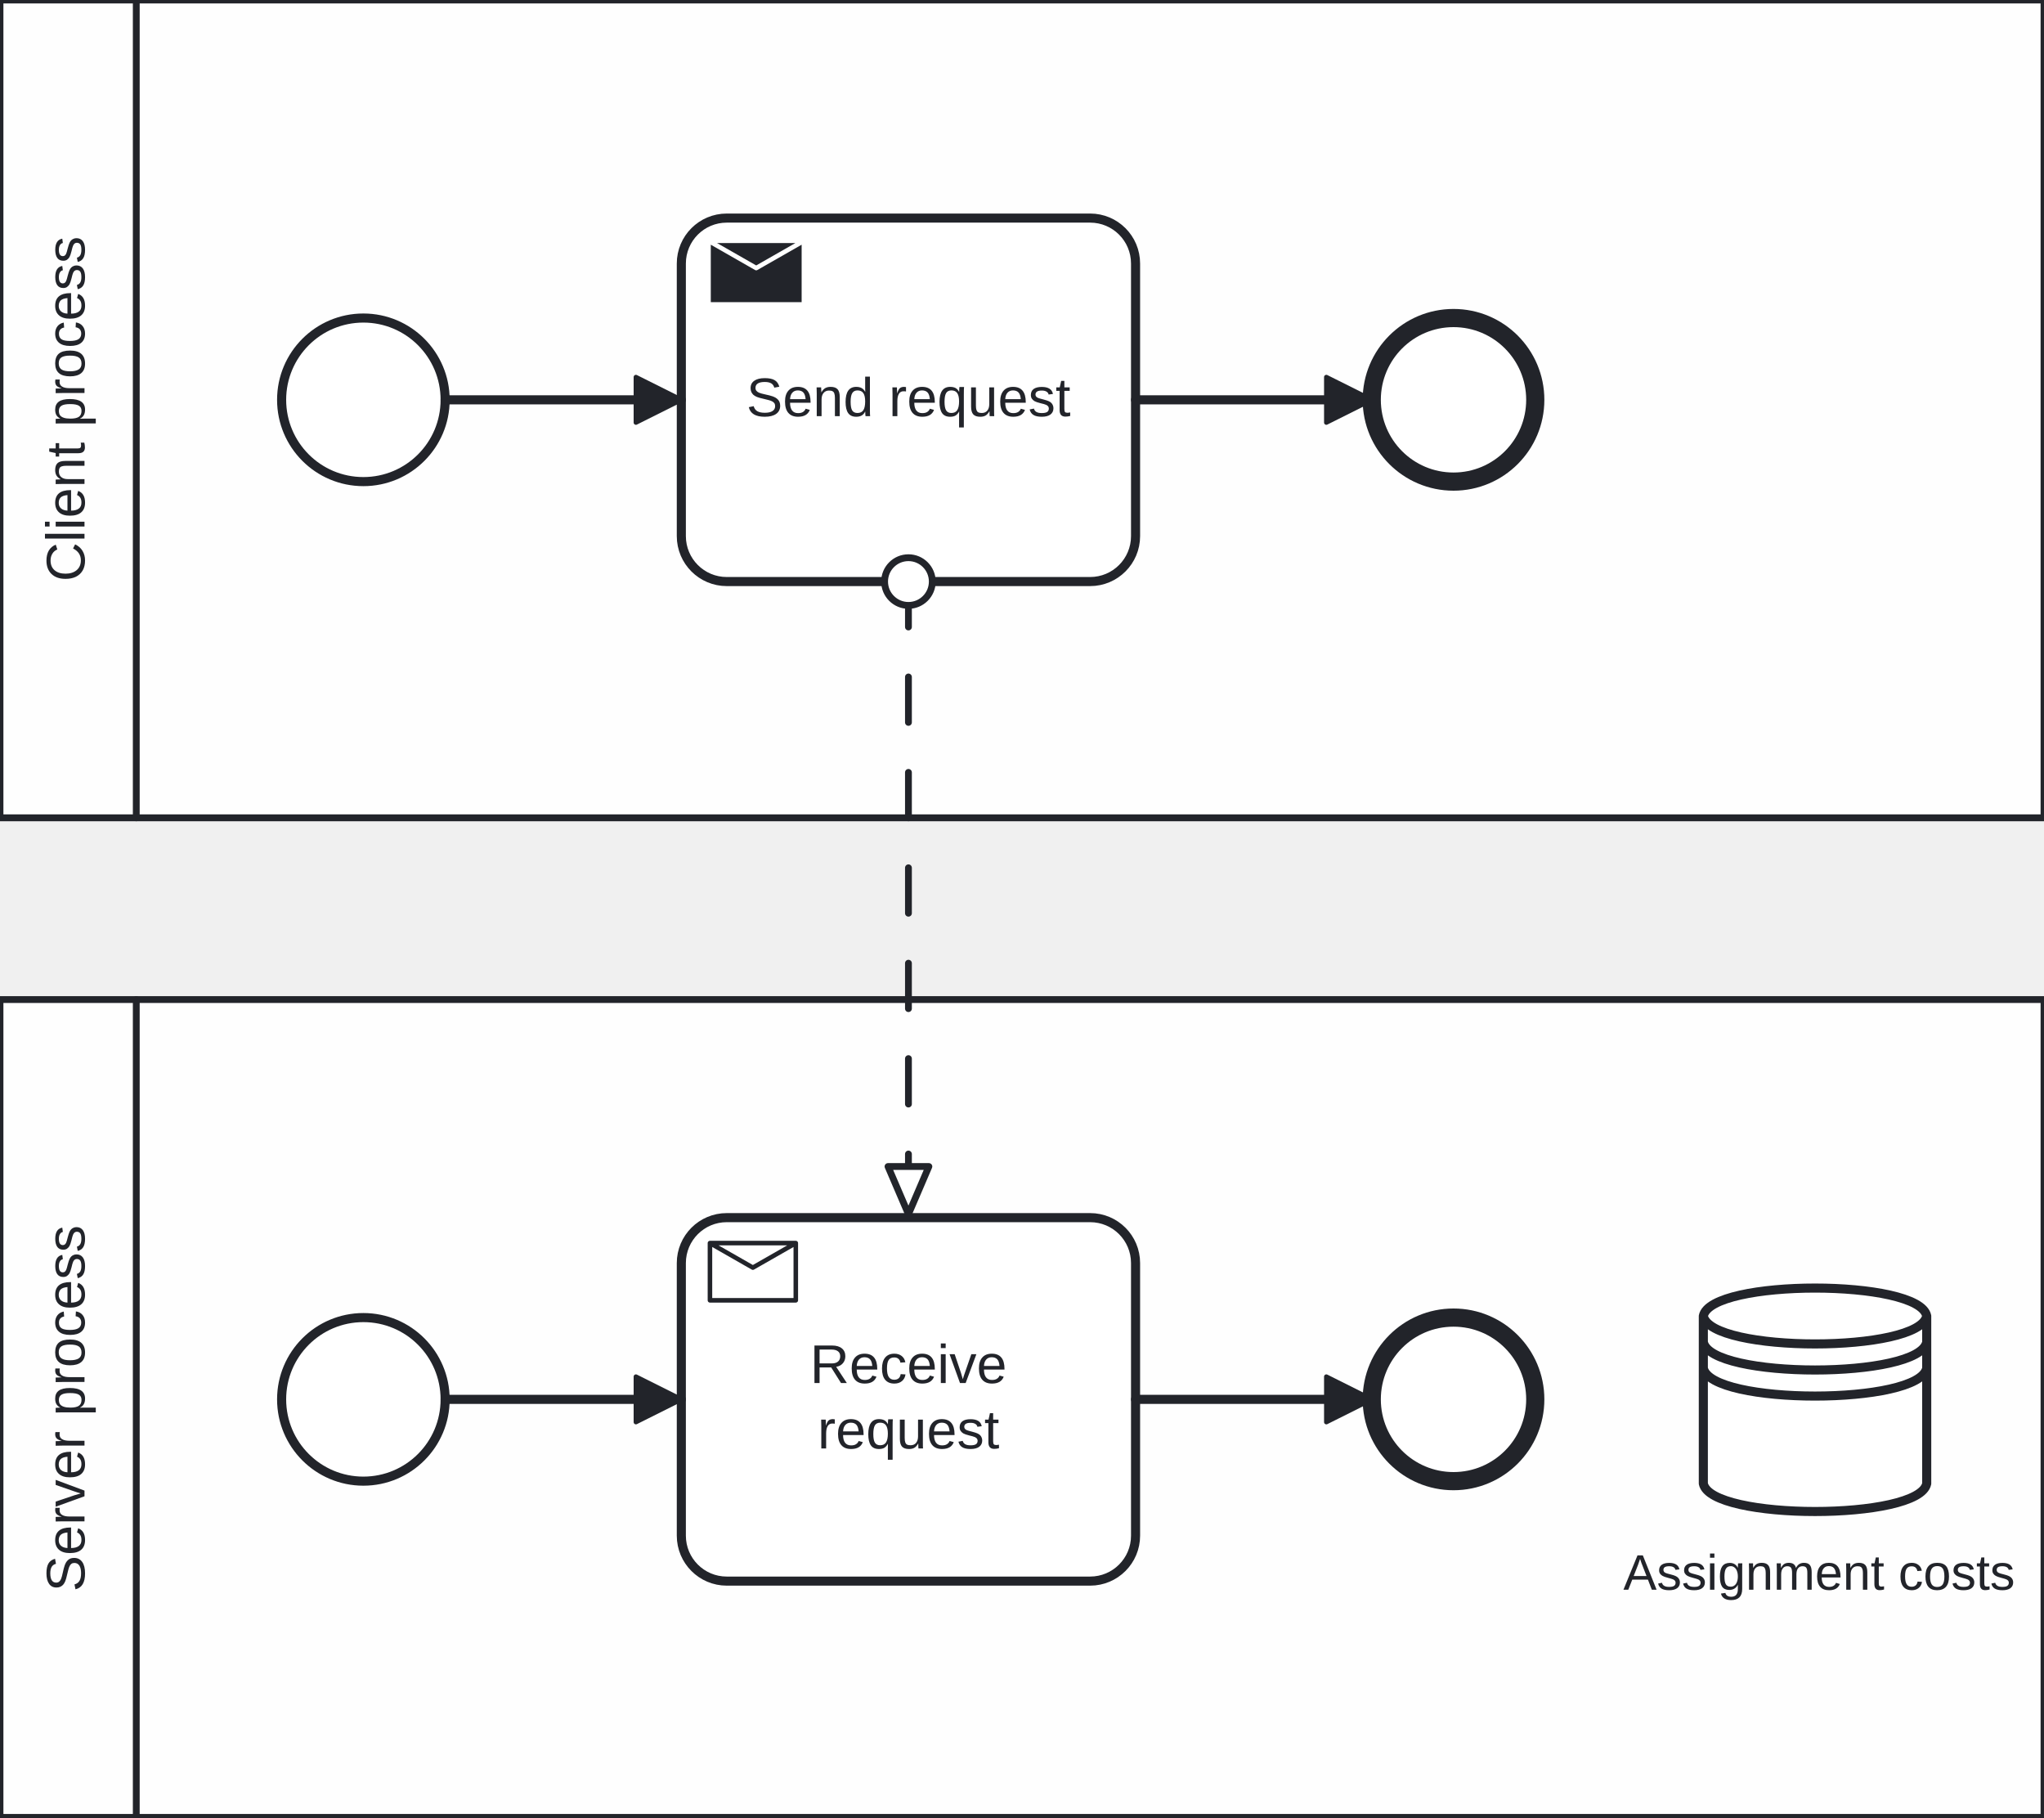
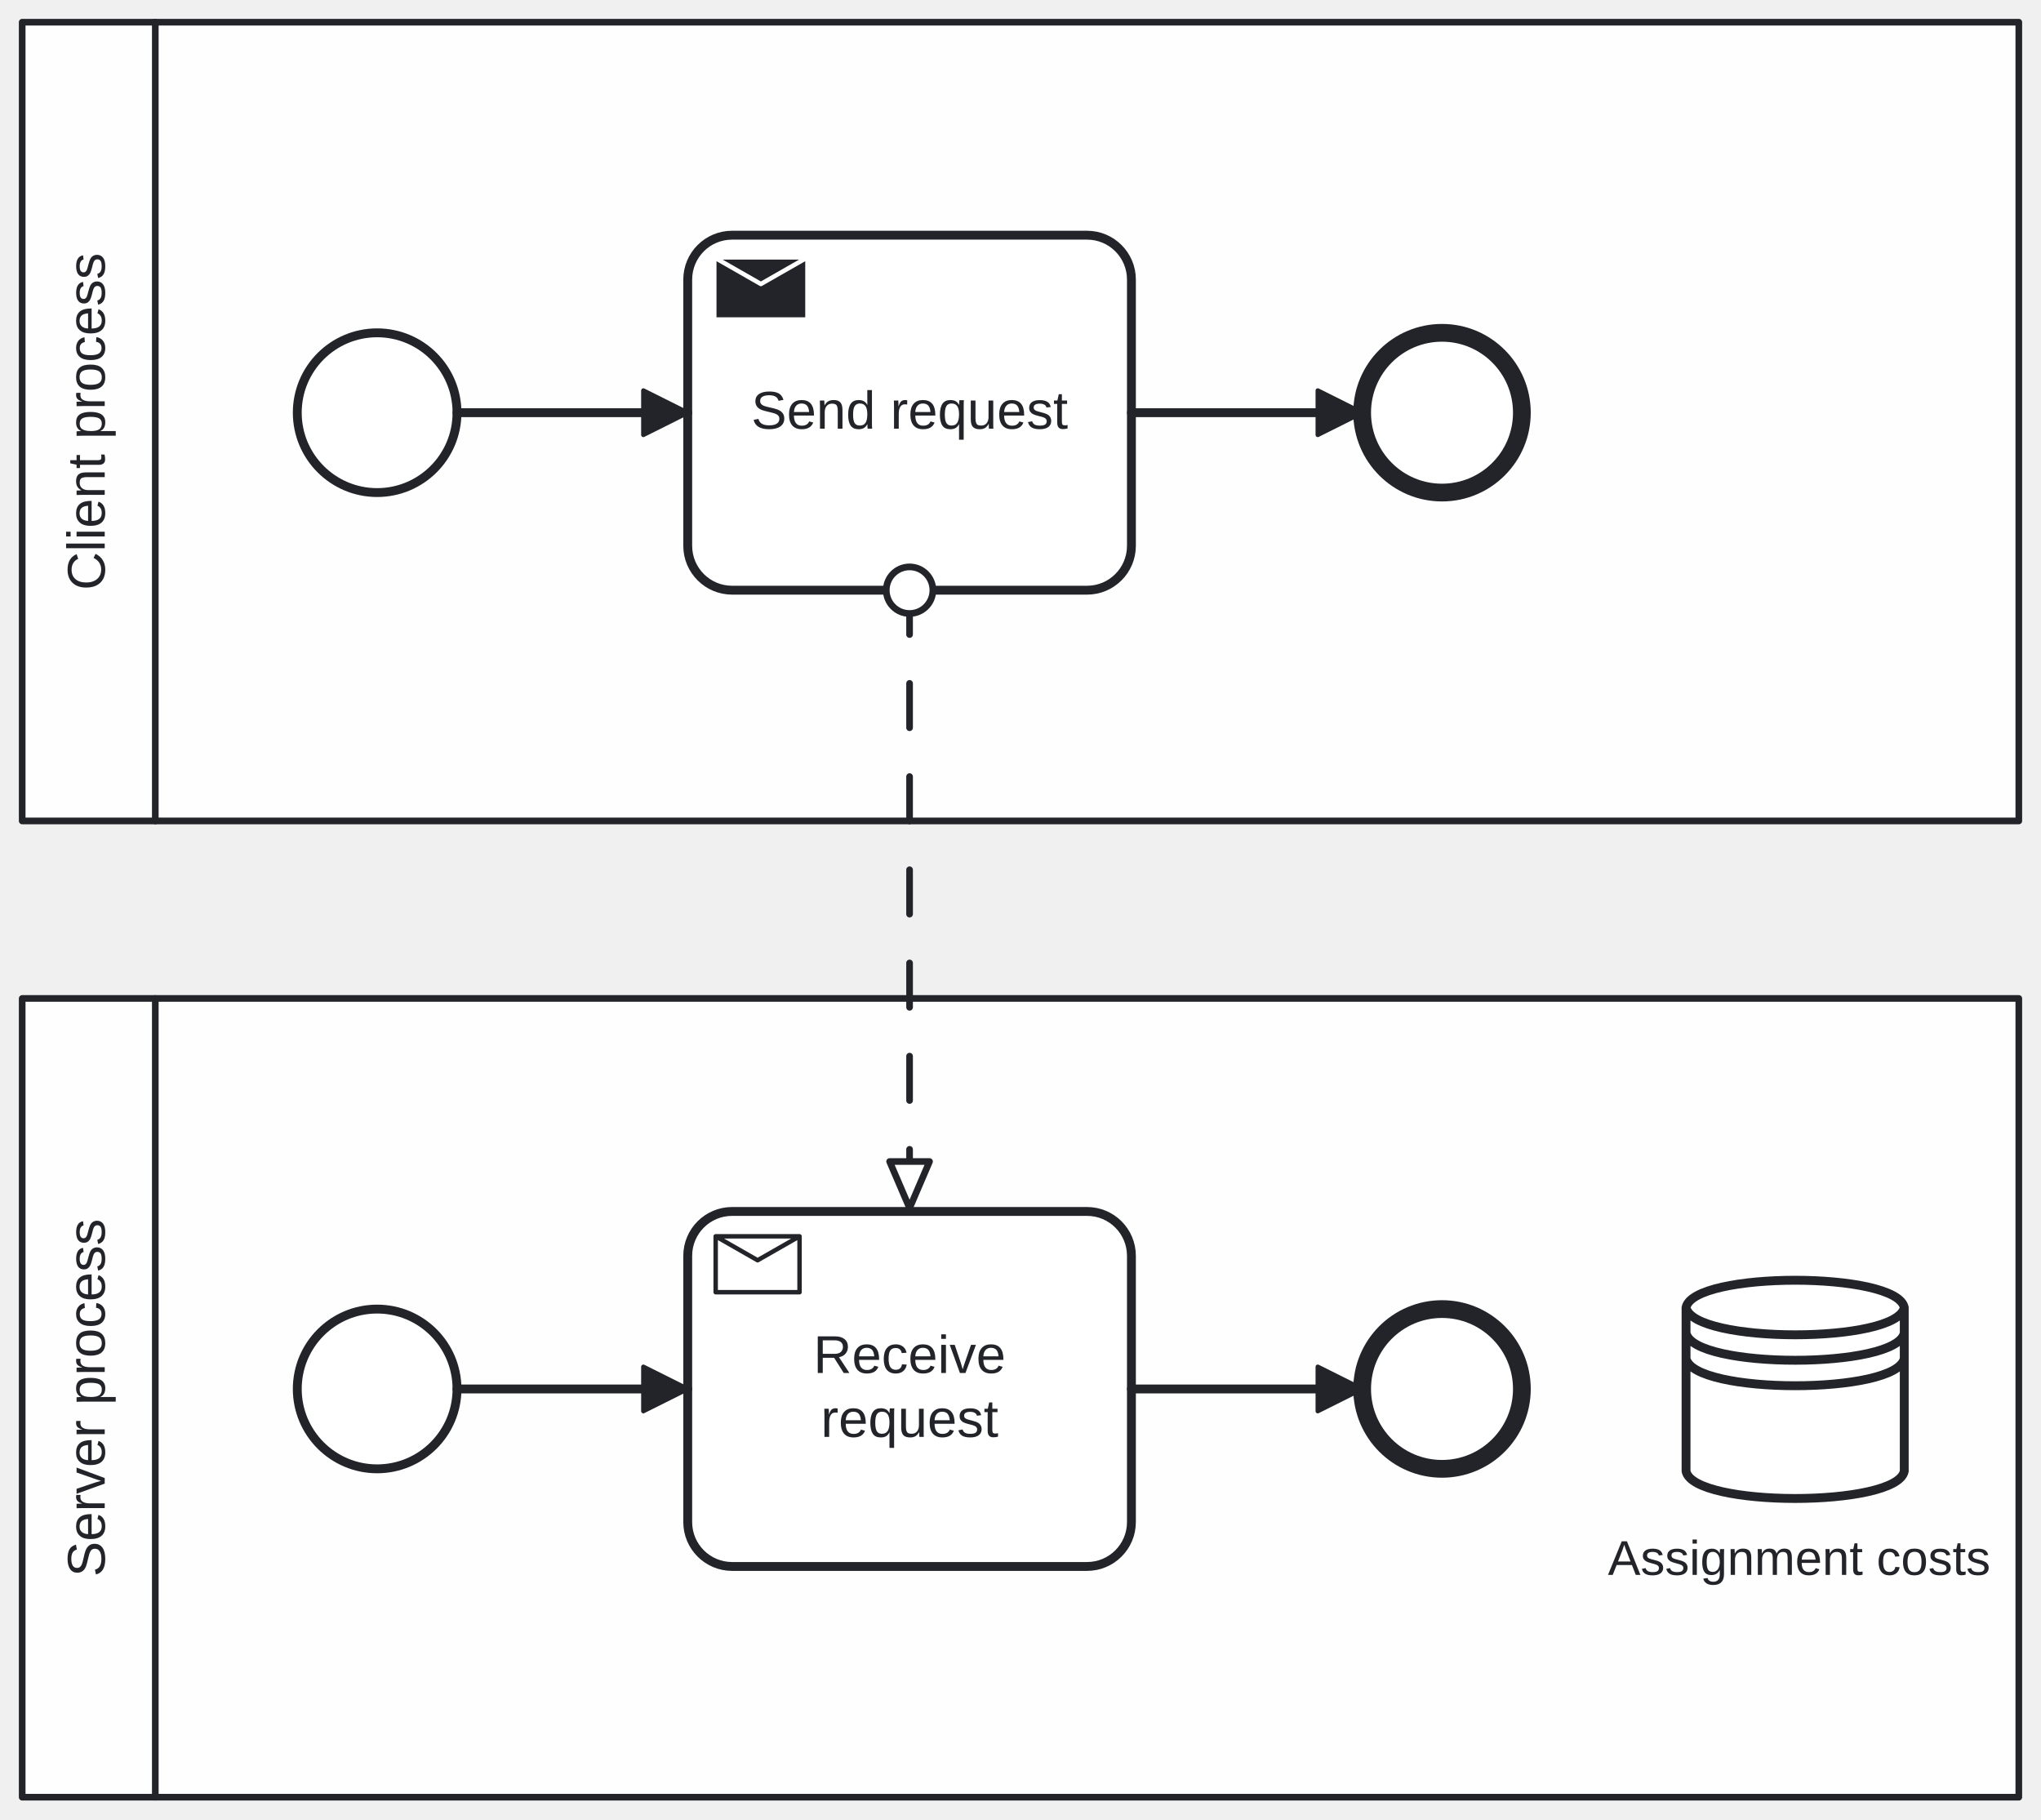
- <svg xmlns="http://www.w3.org/2000/svg" width="450" height="400" viewBox="350 170 450 400" version="1.1">
+ <svg xmlns="http://www.w3.org/2000/svg" width="460" height="410" viewBox="345 165 460 410" version="1.1">
  <g class="djs-group">
    <g class="djs-element djs-shape" data-element-id="Participant_1" style="display: block;" transform="matrix(1 0 0 1 350 170)">
      <g class="djs-visual">
        <rect x="0" y="0" width="450" height="180" rx="0" ry="0" style="stroke-linecap: round; stroke-linejoin: round; stroke: rgb(34, 36, 42); stroke-width: 1.5px; fill: white; fill-opacity: 0.95;" />
        <path style="fill: none; stroke-linecap: round; stroke-linejoin: round; stroke: rgb(34, 36, 42); stroke-width: 1.5px;" d="M30,0L30,180" />
        <text lineHeight="1.2" class="djs-label" style="font-family: Arial, sans-serif; font-size: 12px; font-weight: normal; fill: rgb(34, 36, 42);" transform="matrix(-1.83697e-16 -1 1 -1.83697e-16 0 180)">
          <tspan x="51.984" y="18.6">Client process</tspan>
        </text>
      </g>
      <rect class="djs-hit djs-hit-no-move" x="0" y="0" width="450" height="180" style="fill: none; stroke-opacity: 0; stroke: white; stroke-width: 15px;" />
      <rect class="djs-hit djs-hit-click-stroke" x="0" y="0" width="450" height="180" style="fill: none; stroke-opacity: 0; stroke: white; stroke-width: 15px;" />
      <rect class="djs-hit djs-hit-all" x="0" y="0" width="30" height="180" style="fill: none; stroke-opacity: 0; stroke: white; stroke-width: 15px;" />
    </g>
    <g class="djs-children">
      <g class="djs-group">
        <g class="djs-element djs-shape" data-element-id="StartEventClient" style="display: block;" transform="matrix(1 0 0 1 412 240)">
          <g class="djs-visual">
            <circle cx="18" cy="18" r="18" style="stroke-linecap: round; stroke-linejoin: round; stroke: rgb(34, 36, 42); stroke-width: 2px; fill: white; fill-opacity: 0.95;" />
          </g>
          <rect class="djs-hit djs-hit-all" x="0" y="0" width="36" height="36" style="fill: none; stroke-opacity: 0; stroke: white; stroke-width: 15px;" />
        </g>
      </g>
      <g class="djs-group">
        <g class="djs-element djs-shape" data-element-id="SendRequestTask" style="display: block;" transform="matrix(1 0 0 1 500 218)">
          <g class="djs-visual">
            <rect x="0" y="0" width="100" height="80" rx="10" ry="10" style="stroke-linecap: round; stroke-linejoin: round; stroke: rgb(34, 36, 42); stroke-width: 2px; fill: white; fill-opacity: 0.95;" />
            <text lineHeight="1.2" class="djs-label" style="font-family: Arial, sans-serif; font-size: 12px; font-weight: normal; fill: rgb(34, 36, 42);">
              <tspan x="14.308" y="43.6">Send request</tspan>
            </text>
            <path d="m 5.985,4.998 l 0,14 l 21,0 l 0,-14 z l 10.5,6 l 10.5,-6" style="fill: rgb(34, 36, 42); stroke-linecap: round; stroke-linejoin: round; stroke: white; stroke-width: 1px;" />
          </g>
          <rect class="djs-hit djs-hit-all" x="0" y="0" width="100" height="80" style="fill: none; stroke-opacity: 0; stroke: white; stroke-width: 15px;" />
        </g>
      </g>
      <g class="djs-group">
        <g class="djs-element djs-shape" data-element-id="EndEventClient" style="display: block;" transform="matrix(1 0 0 1 652 240)">
          <g class="djs-visual">
            <circle cx="18" cy="18" r="18" style="stroke-linecap: round; stroke-linejoin: round; stroke: rgb(34, 36, 42); stroke-width: 4px; fill: white; fill-opacity: 0.95;" />
          </g>
          <rect class="djs-hit djs-hit-all" x="0" y="0" width="36" height="36" style="fill: none; stroke-opacity: 0; stroke: white; stroke-width: 15px;" />
        </g>
      </g>
      <g class="djs-group">
        <g class="djs-element djs-connection" data-element-id="Flow_0v1jo6i" style="display: block;">
          <g class="djs-visual">
            <defs>
-               <marker id="marker-3qsk8u3wyq31b03n6zbpdkx6e" viewBox="0 0 20 20" refX="11" refY="10" markerWidth="10" markerHeight="10" orient="auto">
+               <marker id="marker-e5yvuruej8v2ijet50qwpq6sr" viewBox="0 0 20 20" refX="11" refY="10" markerWidth="10" markerHeight="10" orient="auto">
                <path d="M 1 5 L 11 10 L 1 15 Z" style="stroke-linecap: round; stroke-linejoin: round; stroke: rgb(34, 36, 42); stroke-width: 1px; fill: rgb(34, 36, 42);" />
              </marker>
            </defs>
-             <path data-corner-radius="5" style="fill: none; stroke-linecap: round; stroke-linejoin: round; stroke: rgb(34, 36, 42); stroke-width: 2px; marker-end: url('#marker-3qsk8u3wyq31b03n6zbpdkx6e');" d="M448,258L500,258" />
+             <path data-corner-radius="5" style="fill: none; stroke-linecap: round; stroke-linejoin: round; stroke: rgb(34, 36, 42); stroke-width: 2px; marker-end: url('#marker-e5yvuruej8v2ijet50qwpq6sr');" d="M448,258L500,258" />
          </g>
          <path d="M448,258L500,258" class="djs-hit djs-hit-stroke" style="fill: none; stroke-opacity: 0; stroke: white; stroke-width: 15px;" />
        </g>
      </g>
      <g class="djs-group">
        <g class="djs-element djs-connection" data-element-id="Flow_042bx1h" style="display: block;">
          <g class="djs-visual">
            <defs>
-               <marker id="marker-cyz3l5nx4gf52b1pqvizyyikc" viewBox="0 0 20 20" refX="11" refY="10" markerWidth="10" markerHeight="10" orient="auto">
+               <marker id="marker-d27z4mihp8ooij2jpvya699ch" viewBox="0 0 20 20" refX="11" refY="10" markerWidth="10" markerHeight="10" orient="auto">
                <path d="M 1 5 L 11 10 L 1 15 Z" style="stroke-linecap: round; stroke-linejoin: round; stroke: rgb(34, 36, 42); stroke-width: 1px; fill: rgb(34, 36, 42);" />
              </marker>
            </defs>
-             <path data-corner-radius="5" style="fill: none; stroke-linecap: round; stroke-linejoin: round; stroke: rgb(34, 36, 42); stroke-width: 2px; marker-end: url('#marker-cyz3l5nx4gf52b1pqvizyyikc');" d="M600,258L652,258" />
+             <path data-corner-radius="5" style="fill: none; stroke-linecap: round; stroke-linejoin: round; stroke: rgb(34, 36, 42); stroke-width: 2px; marker-end: url('#marker-d27z4mihp8ooij2jpvya699ch');" d="M600,258L652,258" />
          </g>
          <path d="M600,258L652,258" class="djs-hit djs-hit-stroke" style="fill: none; stroke-opacity: 0; stroke: white; stroke-width: 15px;" />
        </g>
      </g>
    </g>
  </g>
  <g class="djs-group">
    <g class="djs-element djs-shape" data-element-id="Participant_2" style="display: block;" transform="matrix(1 0 0 1 350 390)">
      <g class="djs-visual">
        <rect x="0" y="0" width="450" height="180" rx="0" ry="0" style="stroke-linecap: round; stroke-linejoin: round; stroke: rgb(34, 36, 42); stroke-width: 1.5px; fill: white; fill-opacity: 0.95;" />
        <path style="fill: none; stroke-linecap: round; stroke-linejoin: round; stroke: rgb(34, 36, 42); stroke-width: 1.5px;" d="M30,0L30,180" />
        <text lineHeight="1.2" class="djs-label" style="font-family: Arial, sans-serif; font-size: 12px; font-weight: normal; fill: rgb(34, 36, 42);" transform="matrix(-1.83697e-16 -1 1 -1.83697e-16 0 180)">
          <tspan x="49.652" y="18.6">Server process</tspan>
        </text>
      </g>
      <rect class="djs-hit djs-hit-no-move" x="0" y="0" width="450" height="180" style="fill: none; stroke-opacity: 0; stroke: white; stroke-width: 15px;" />
      <rect class="djs-hit djs-hit-click-stroke" x="0" y="0" width="450" height="180" style="fill: none; stroke-opacity: 0; stroke: white; stroke-width: 15px;" />
      <rect class="djs-hit djs-hit-all" x="0" y="0" width="30" height="180" style="fill: none; stroke-opacity: 0; stroke: white; stroke-width: 15px;" />
    </g>
    <g class="djs-children">
      <g class="djs-group">
        <g class="djs-element djs-shape" data-element-id="StartEventServer" style="display: block;" transform="matrix(1 0 0 1 412 460)">
          <g class="djs-visual">
            <circle cx="18" cy="18" r="18" style="stroke-linecap: round; stroke-linejoin: round; stroke: rgb(34, 36, 42); stroke-width: 2px; fill: white; fill-opacity: 0.95;" />
          </g>
          <rect class="djs-hit djs-hit-all" x="0" y="0" width="36" height="36" style="fill: none; stroke-opacity: 0; stroke: white; stroke-width: 15px;" />
        </g>
      </g>
      <g class="djs-group">
        <g class="djs-element djs-shape" data-element-id="ReceiveRequestTask" style="display: block;" transform="matrix(1 0 0 1 500 438)">
          <g class="djs-visual">
            <rect x="0" y="0" width="100" height="80" rx="10" ry="10" style="stroke-linecap: round; stroke-linejoin: round; stroke: rgb(34, 36, 42); stroke-width: 2px; fill: white; fill-opacity: 0.95;" />
            <text lineHeight="1.2" class="djs-label" style="font-family: Arial, sans-serif; font-size: 12px; font-weight: normal; fill: rgb(34, 36, 42);">
              <tspan x="28.323" y="36.4">Receive </tspan>
              <tspan x="29.987" y="50.8">request</tspan>
            </text>
            <path d="m 6.3,5.6 l 0,12.6 l 18.9,0 l 0,-12.6 z l 9.45,5.4 l 9.45,-5.4" style="fill: white; stroke-linecap: round; stroke-linejoin: round; stroke: rgb(34, 36, 42); stroke-width: 1px;" />
          </g>
          <rect class="djs-hit djs-hit-all" x="0" y="0" width="100" height="80" style="fill: none; stroke-opacity: 0; stroke: white; stroke-width: 15px;" />
        </g>
      </g>
      <g class="djs-group">
        <g class="djs-element djs-shape" data-element-id="EndEventServer" style="display: block;" transform="matrix(1 0 0 1 652 460)">
          <g class="djs-visual">
            <circle cx="18" cy="18" r="18" style="stroke-linecap: round; stroke-linejoin: round; stroke: rgb(34, 36, 42); stroke-width: 4px; fill: white; fill-opacity: 0.95;" />
          </g>
          <rect class="djs-hit djs-hit-all" x="0" y="0" width="36" height="36" style="fill: none; stroke-opacity: 0; stroke: white; stroke-width: 15px;" />
        </g>
      </g>
      <g class="djs-group">
        <g class="djs-element djs-shape" data-element-id="DataStoreReference_13uqyvh" style="display: block;" transform="matrix(1 0 0 1 725 453)">
          <g class="djs-visual">
            <path d="m  0,6.65 l  0,36.885 c  1.639,8.197 47.541,8.197  49.18,0 l  0,-36.885 c -1.639,-8.197 -47.541,-8.197 -49.18,0c  1.639,8.197 47.541,8.197  49.18,0 m  -49.18,5.738c  1.639,8.197 47.541,8.197 49.18,0m  -49.18,5.738c  1.639,8.197 47.541,8.197  49.18,0" style="fill: white; stroke-linecap: round; stroke-linejoin: round; stroke: rgb(34, 36, 42); stroke-width: 2px; fill-opacity: 0.95;" />
          </g>
          <rect class="djs-hit djs-hit-all" x="0" y="0" width="50" height="50" style="fill: none; stroke-opacity: 0; stroke: white; stroke-width: 15px;" />
        </g>
      </g>
      <g class="djs-group">
        <g class="djs-element djs-shape" data-element-id="DataStoreReference_13uqyvh_label" style="display: block;" transform="matrix(1 0 0 1 707 510)">
          <g class="djs-visual">
            <text lineHeight="1.2" class="djs-label" style="font-family: Arial, sans-serif; font-size: 11px; font-weight: normal; fill: rgb(34, 36, 42);">
              <tspan x="0.4" y="9.9">Assignment costs</tspan>
            </text>
          </g>
          <rect class="djs-hit djs-hit-all" x="0" y="0" width="87" height="14" style="fill: none; stroke-opacity: 0; stroke: white; stroke-width: 15px;" />
        </g>
      </g>
      <g class="djs-group">
        <g class="djs-element djs-connection" data-element-id="Flow_0k90xwh" style="display: block;">
          <g class="djs-visual">
            <defs>
-               <marker id="marker-0r6jutfe9gklo8si61ieeuoya" viewBox="0 0 20 20" refX="11" refY="10" markerWidth="10" markerHeight="10" orient="auto">
+               <marker id="marker-0dd2w1tudbeaov2iuxyvo4py1" viewBox="0 0 20 20" refX="11" refY="10" markerWidth="10" markerHeight="10" orient="auto">
                <path d="M 1 5 L 11 10 L 1 15 Z" style="stroke-linecap: round; stroke-linejoin: round; stroke: rgb(34, 36, 42); stroke-width: 1px; fill: rgb(34, 36, 42);" />
              </marker>
            </defs>
-             <path data-corner-radius="5" style="fill: none; stroke-linecap: round; stroke-linejoin: round; stroke: rgb(34, 36, 42); stroke-width: 2px; marker-end: url('#marker-0r6jutfe9gklo8si61ieeuoya');" d="M448,478L500,478" />
+             <path data-corner-radius="5" style="fill: none; stroke-linecap: round; stroke-linejoin: round; stroke: rgb(34, 36, 42); stroke-width: 2px; marker-end: url('#marker-0dd2w1tudbeaov2iuxyvo4py1');" d="M448,478L500,478" />
          </g>
          <path d="M448,478L500,478" class="djs-hit djs-hit-stroke" style="fill: none; stroke-opacity: 0; stroke: white; stroke-width: 15px;" />
        </g>
      </g>
      <g class="djs-group">
        <g class="djs-element djs-connection" data-element-id="Flow_0i6bdzm" style="display: block;">
          <g class="djs-visual">
            <defs>
-               <marker id="marker-91a0cctu0zjk35yqhexznmbpd" viewBox="0 0 20 20" refX="11" refY="10" markerWidth="10" markerHeight="10" orient="auto">
+               <marker id="marker-cjj4wd5ce0lrj1aeon7guc1zs" viewBox="0 0 20 20" refX="11" refY="10" markerWidth="10" markerHeight="10" orient="auto">
                <path d="M 1 5 L 11 10 L 1 15 Z" style="stroke-linecap: round; stroke-linejoin: round; stroke: rgb(34, 36, 42); stroke-width: 1px; fill: rgb(34, 36, 42);" />
              </marker>
            </defs>
-             <path data-corner-radius="5" style="fill: none; stroke-linecap: round; stroke-linejoin: round; stroke: rgb(34, 36, 42); stroke-width: 2px; marker-end: url('#marker-91a0cctu0zjk35yqhexznmbpd');" d="M600,478L652,478" />
+             <path data-corner-radius="5" style="fill: none; stroke-linecap: round; stroke-linejoin: round; stroke: rgb(34, 36, 42); stroke-width: 2px; marker-end: url('#marker-cjj4wd5ce0lrj1aeon7guc1zs');" d="M600,478L652,478" />
          </g>
          <path d="M600,478L652,478" class="djs-hit djs-hit-stroke" style="fill: none; stroke-opacity: 0; stroke: white; stroke-width: 15px;" />
        </g>
      </g>
    </g>
  </g>
  <g class="djs-group">
    <g class="djs-element djs-connection" data-element-id="Flow_154skce" style="display: block;">
      <g class="djs-visual">
        <defs>
-           <marker id="marker-f58dvuhwgb8zhgqe2v53nnsfy" viewBox="0 0 20 20" refX="8.5" refY="5" markerWidth="20" markerHeight="20" orient="auto">
+           <marker id="marker-e1in4zahq0pg9pb7iyjfzvzyr" viewBox="0 0 20 20" refX="8.5" refY="5" markerWidth="20" markerHeight="20" orient="auto">
            <path d="m 1 5 l 0 -3 l 7 3 l -7 3 z" style="stroke-linecap: round; stroke-linejoin: round; stroke: rgb(34, 36, 42); stroke-width: 1px; fill: white; stroke-dasharray: 10000, 1;" />
          </marker>
-           <marker id="marker-5f9yi3cq00tlx6ngdns7e18bu" viewBox="0 0 20 20" refX="6" refY="6" markerWidth="20" markerHeight="20" orient="auto">
+           <marker id="marker-bbl6z20nfi29pjf2f1w7zvsh4" viewBox="0 0 20 20" refX="6" refY="6" markerWidth="20" markerHeight="20" orient="auto">
            <circle cx="6" cy="6" r="3.5" style="stroke-linecap: round; stroke-linejoin: round; stroke: rgb(34, 36, 42); stroke-width: 1px; fill: white; stroke-dasharray: 10000, 1;" />
          </marker>
        </defs>
-         <path data-corner-radius="5" style="fill: none; stroke-linecap: round; stroke-linejoin: round; stroke: rgb(34, 36, 42); stroke-width: 1.5px; marker-end: url('#marker-f58dvuhwgb8zhgqe2v53nnsfy'); marker-start: url('#marker-5f9yi3cq00tlx6ngdns7e18bu'); stroke-dasharray: 10, 11;" d="M550,298L550,438" />
+         <path data-corner-radius="5" style="fill: none; stroke-linecap: round; stroke-linejoin: round; stroke: rgb(34, 36, 42); stroke-width: 1.5px; marker-end: url('#marker-e1in4zahq0pg9pb7iyjfzvzyr'); marker-start: url('#marker-bbl6z20nfi29pjf2f1w7zvsh4'); stroke-dasharray: 10, 11;" d="M550,298L550,438" />
      </g>
      <path d="M550,298L550,438" class="djs-hit djs-hit-stroke" style="fill: none; stroke-opacity: 0; stroke: white; stroke-width: 15px;" />
    </g>
  </g>
</svg>
